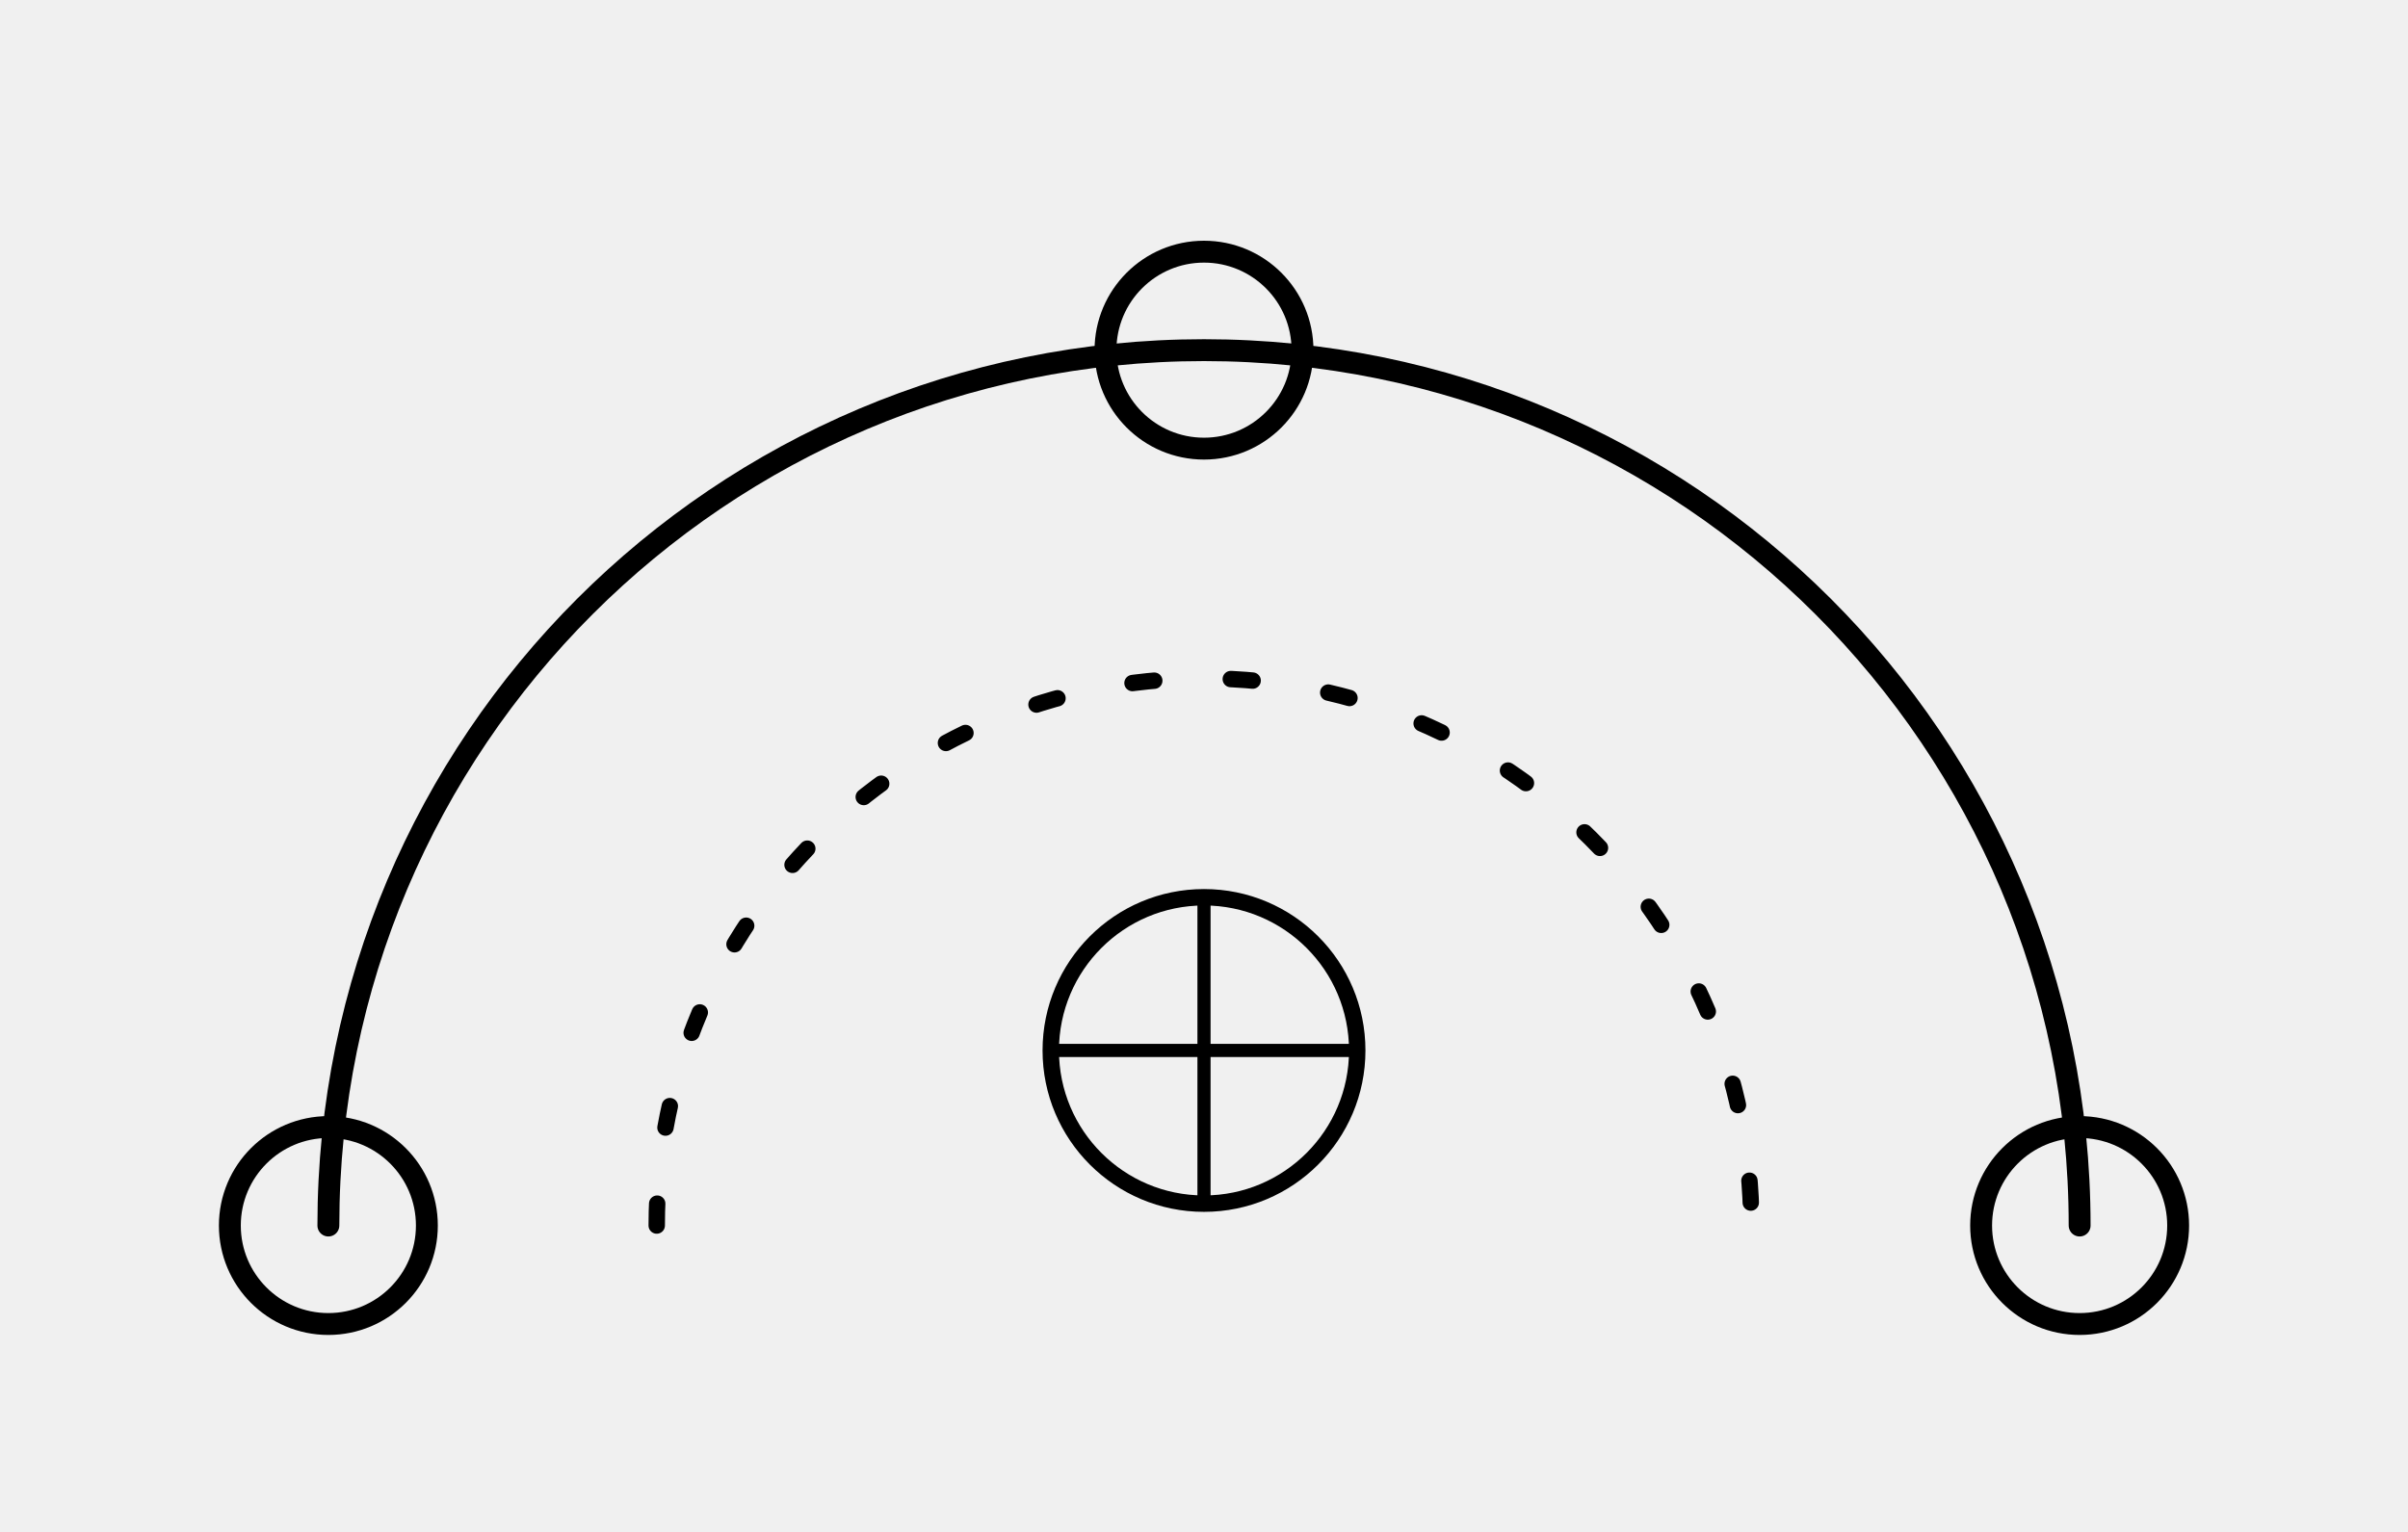
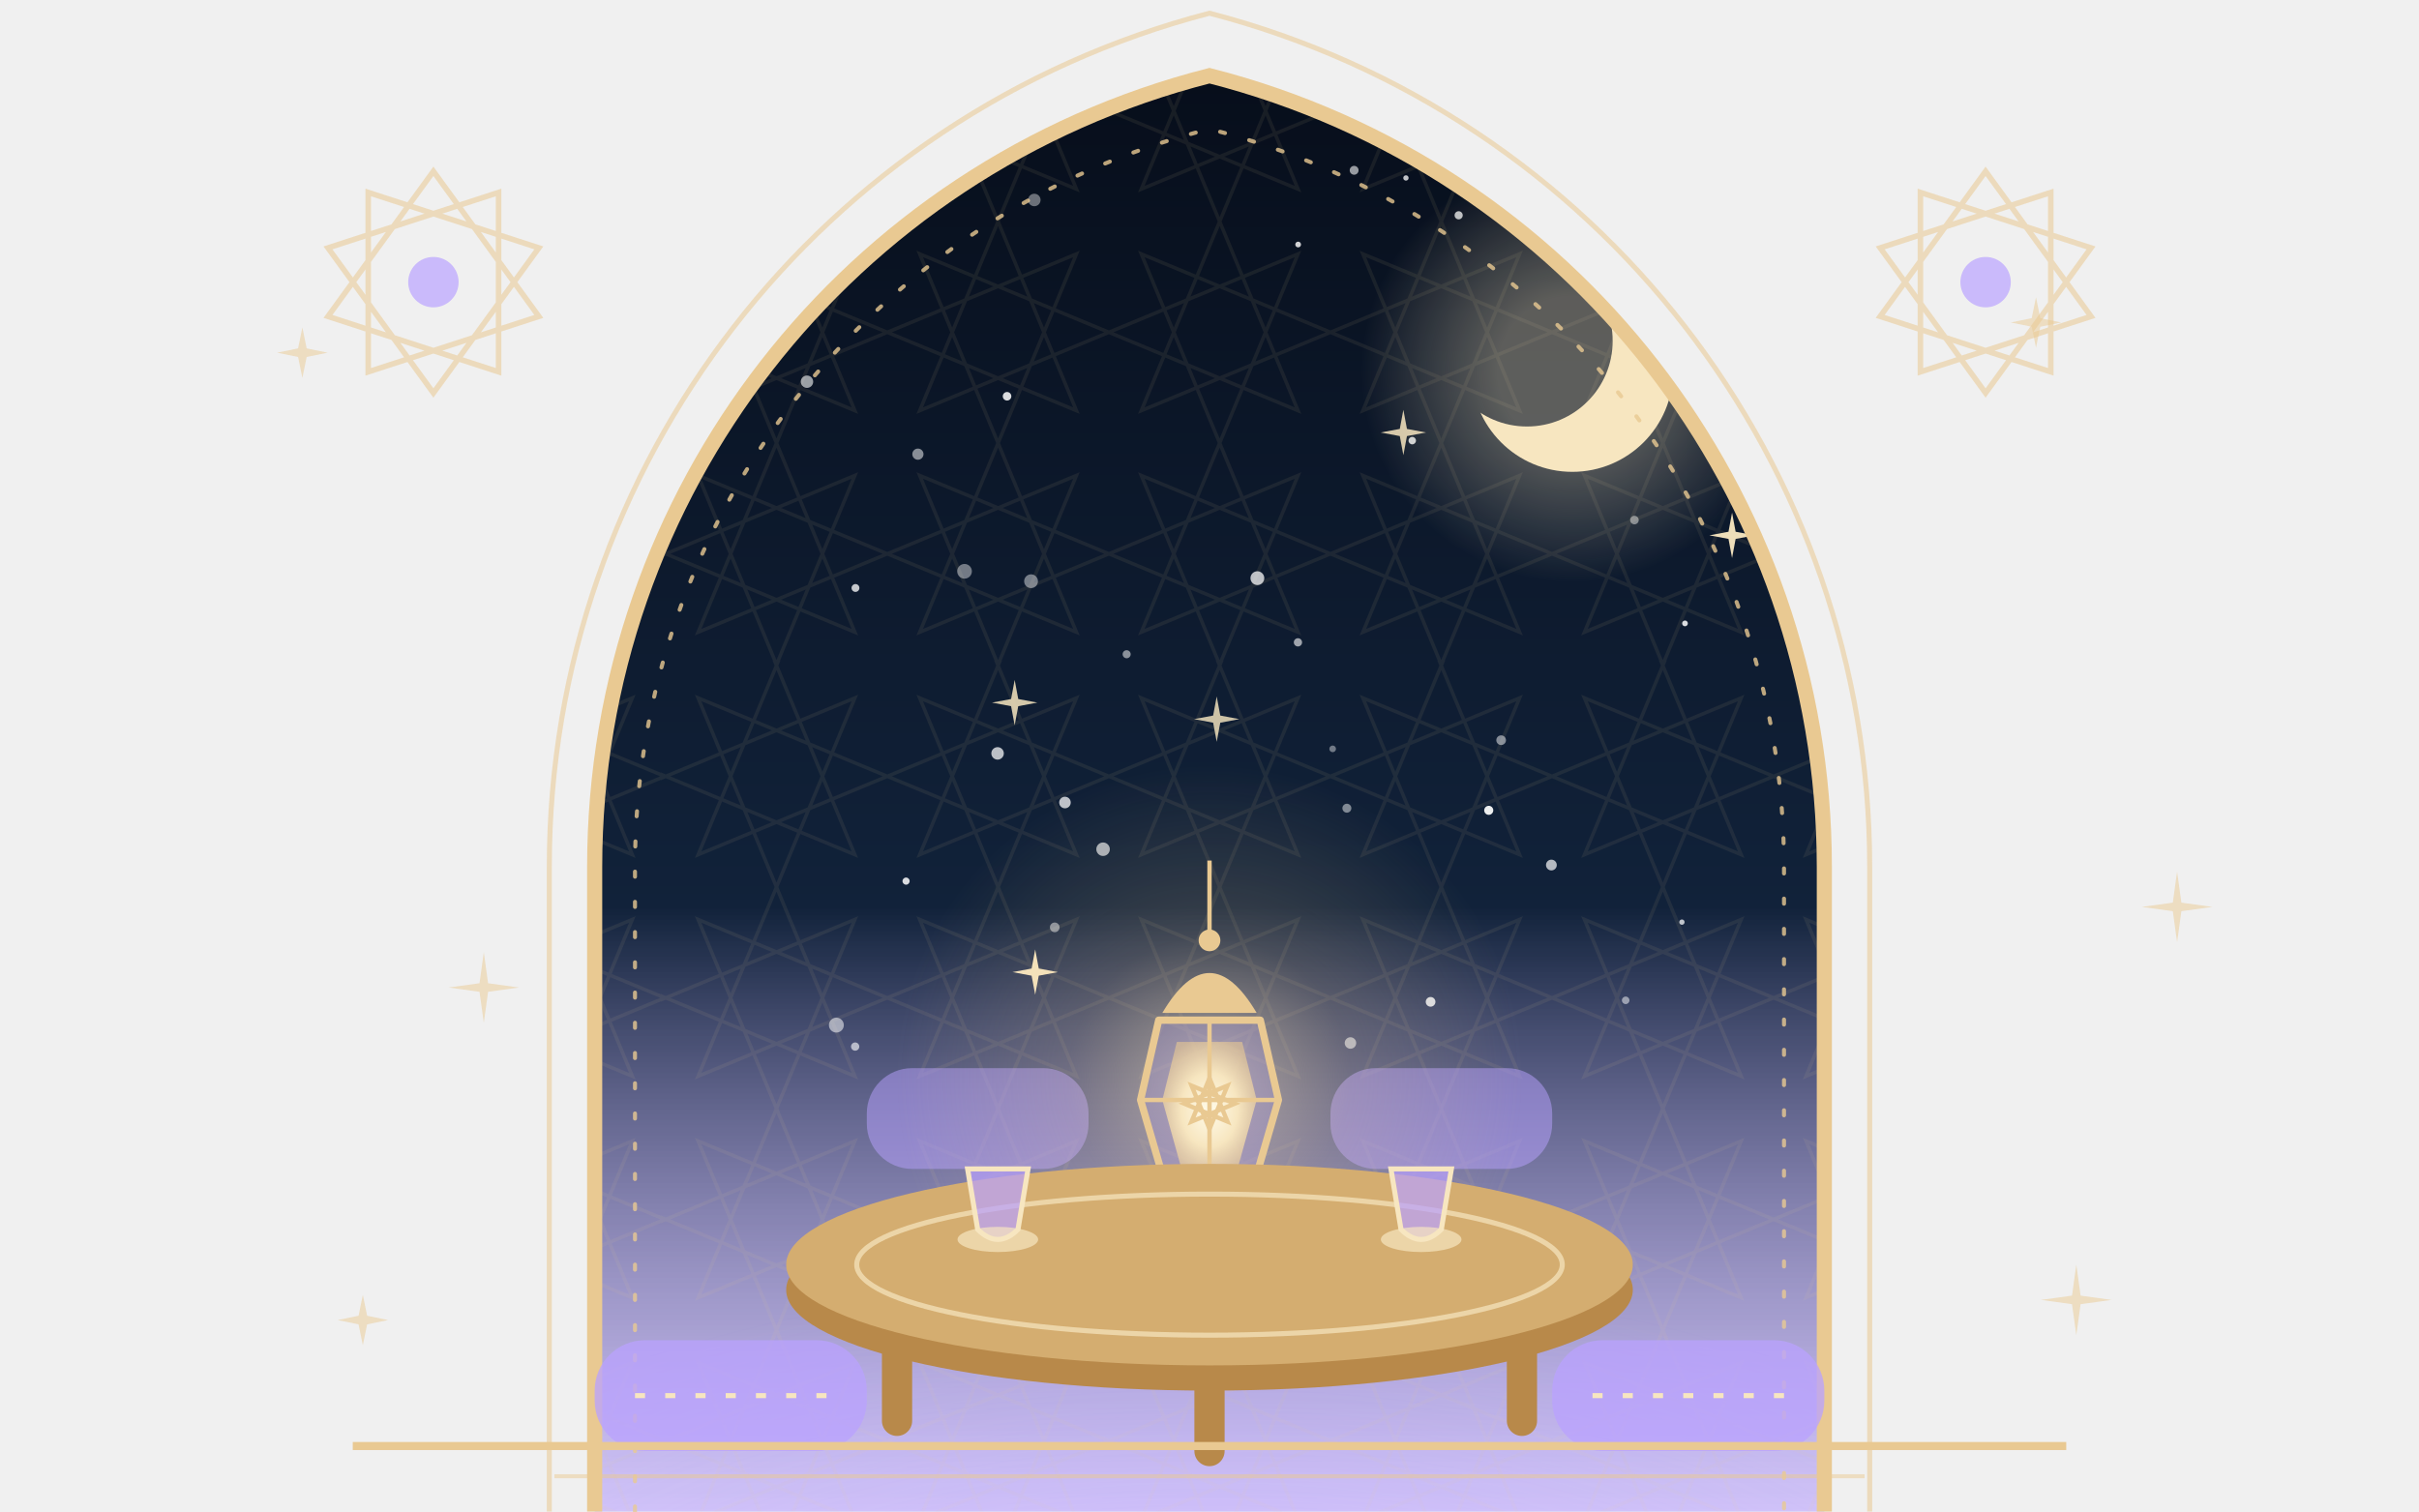
- <svg xmlns="http://www.w3.org/2000/svg" viewBox="0 0 220 140" fill="none" stroke="currentColor" stroke-width="2" stroke-linecap="round" stroke-linejoin="round" aria-hidden="true">
-   <path d="M30 112A80 80 0 0 1 190 112" />
-   <circle cx="30" cy="112" r="9" />
-   <circle cx="110" cy="32" r="9" />
-   <circle cx="190" cy="112" r="9" />
-   <path d="M60 112A50 50 0 0 1 160 112" stroke-width="1.5" stroke-dasharray="2 7" />
-   <circle cx="110" cy="96" r="14" stroke-width="1.5" />
-   <path d="M110 82v28M96 96h28" stroke-width="1.2" />
+ <svg xmlns="http://www.w3.org/2000/svg" viewBox="0 0 480 300" aria-hidden="true">
+   <defs>
+     <linearGradient id="sky" x1="0" y1="0" x2="0" y2="1">
+       <stop offset="0" stop-color="#060c18" />
+       <stop offset=".6" stop-color="#11223a" />
+       <stop offset="1" stop-color="#b9a2ff" stop-opacity=".55" />
+     </linearGradient>
+     <radialGradient id="glow" cx=".5" cy=".85" r=".55">
+       <stop offset="0" stop-color="#b9a2ff" stop-opacity=".5" />
+       <stop offset="1" stop-color="#b9a2ff" stop-opacity="0" />
+     </radialGradient>
+     <radialGradient id="glowSoft">
+       <stop offset="0" stop-color="#f7e6c0" stop-opacity=".22" />
+       <stop offset="1" stop-color="#f7e6c0" stop-opacity="0" />
+     </radialGradient>
+     <radialGradient id="lightGlow">
+       <stop offset="0" stop-color="#f7e6c0" stop-opacity=".55" />
+       <stop offset=".45" stop-color="#e9c992" stop-opacity=".18" />
+       <stop offset="1" stop-color="#e9c992" stop-opacity="0" />
+     </radialGradient>
+     <radialGradient id="lamp" cx=".5" cy=".55" r=".6">
+       <stop offset="0" stop-color="#fffbea" />
+       <stop offset=".5" stop-color="#f7e6c0" />
+       <stop offset="1" stop-color="#e9c992" stop-opacity=".6" />
+     </radialGradient>
+     <radialGradient id="moonHalo">
+       <stop offset=".35" stop-color="#f7e6c0" stop-opacity=".35" />
+       <stop offset="1" stop-color="#f7e6c0" stop-opacity="0" />
+     </radialGradient>
+     <pattern id="lat" width="44" height="44" patternUnits="userSpaceOnUse">
+       <path d="M22 0L37.56 37.56L0 22L37.56 6.44L22 44L6.44 6.44L44 22L6.44 37.56Z" fill="none" stroke="#e9c992" stroke-width=".7" />
+     </pattern>
+     <clipPath id="win">
+       <path d="M118 300L118 172A162 162 0 0 1 240 15.02A162 162 0 0 1 362 172L362 300Z" />
+     </clipPath>
+     <mask id="cres">
+       <rect width="480" height="300" fill="#fff" />
+       <circle cx="303" cy="67.65" r="17" fill="#000" />
+     </mask>
+   </defs>
+   <style>.g{stroke:#e9c992;stroke-width:2;stroke-linejoin:round}.t{fill:none;stroke:#e9c992;stroke-width:1.2}.gf{fill:#e9c992}.hl{fill:none;stroke:#b9a2ff;stroke-width:1.8;stroke-linecap:round;opacity:.85}</style>
+   <path d="M60 65L60.85 69.15L65 70L60.85 70.85L60 75L59.15 70.85L55 70L59.15 69.15Z" fill="#e9c992" opacity=".5" />
+   <path d="M96 189L96.85 195.15L103 196L96.85 196.85L96 203L95.15 196.85L89 196L95.15 195.15Z" fill="#e9c992" opacity=".5" />
+   <path d="M404 59L404.85 63.15L409 64L404.85 64.85L404 69L403.15 64.85L399 64L403.15 63.15Z" fill="#e9c992" opacity=".5" />
+   <path d="M432 173L432.85 179.15L439 180L432.85 180.85L432 187L431.15 180.85L425 180L431.15 179.15Z" fill="#e9c992" opacity=".5" />
+   <path d="M72 257L72.85 261.15L77 262L72.85 262.85L72 267L71.15 262.85L67 262L71.15 261.15Z" fill="#e9c992" opacity=".5" />
+   <path d="M412 251L412.85 257.15L419 258L412.85 258.85L412 265L411.15 258.85L405 258L411.15 257.15Z" fill="#e9c992" opacity=".5" />
+   <path d="M86 34L106.92 62.8L73.07 73.8L73.07 38.2L106.92 49.2L86 78L65.08 49.2L98.93 38.2L98.93 73.8L65.08 62.8Z" fill="none" stroke="#e9c992" stroke-width="1.1" opacity=".55" />
+   <circle cx="86" cy="56" r="5" fill="#b9a2ff" opacity=".7" />
+   <path d="M394 34L414.92 62.8L381.07 73.8L381.07 38.2L414.92 49.2L394 78L373.08 49.2L406.93 38.2L406.93 73.8L373.08 62.8Z" fill="none" stroke="#e9c992" stroke-width="1.1" opacity=".55" />
+   <circle cx="394" cy="56" r="5" fill="#b9a2ff" opacity=".7" />
+   <g clip-path="url(#win)">
+     <rect width="480" height="300" fill="url(#sky)" />
+     <rect width="480" height="300" fill="url(#lat)" opacity=".08" />
+     <circle cx="162.56" cy="39.53" r="1.48" fill="#fff" opacity="0.57" />
+     <circle cx="199.83" cy="78.65" r="0.85" fill="#fff" opacity="0.85" />
+     <circle cx="209.29" cy="184.06" r="0.96" fill="#fff" opacity="0.48" />
+     <circle cx="333.74" cy="183.02" r="0.53" fill="#fff" opacity="0.73" />
+     <circle cx="205.24" cy="39.69" r="1.24" fill="#fff" opacity="0.4" />
+     <path d="M278.47 81.34L279.18 85.13L282.97 85.84L279.18 86.55L278.47 90.34L277.76 86.55L273.97 85.84L277.76 85.13Z" fill="#f7e6c0" opacity="0.85" />
+     <circle cx="295.41" cy="160.83" r="0.9" fill="#fff" opacity="0.92" />
+     <circle cx="191.39" cy="113.39" r="1.46" fill="#fff" opacity="0.42" />
+     <circle cx="298.7" cy="21.04" r="1.31" fill="#fff" opacity="0.39" />
+     <circle cx="197.95" cy="149.53" r="1.24" fill="#fff" opacity="0.72" />
+     <circle cx="169.69" cy="207.72" r="0.82" fill="#fff" opacity="0.61" />
+     <circle cx="165.96" cy="203.46" r="1.48" fill="#fff" opacity="0.53" />
+     <circle cx="223.56" cy="129.85" r="0.8" fill="#fff" opacity="0.51" />
+     <circle cx="138.55" cy="84.66" r="0.75" fill="#fff" opacity="0.89" />
+     <circle cx="158.94" cy="61.76" r="0.66" fill="#fff" opacity="0.63" />
+     <circle cx="324.32" cy="103.22" r="0.85" fill="#fff" opacity="0.45" />
+     <circle cx="249.5" cy="114.75" r="1.37" fill="#fff" opacity="0.73" />
+     <circle cx="324.53" cy="68.41" r="1.12" fill="#fff" opacity="0.61" />
+     <circle cx="218.88" cy="168.55" r="1.34" fill="#fff" opacity="0.64" />
+     <circle cx="297.87" cy="146.91" r="0.96" fill="#fff" opacity="0.49" />
+     <circle cx="179.79" cy="174.88" r="0.71" fill="#fff" opacity="0.84" />
+     <circle cx="283.87" cy="198.84" r="0.96" fill="#fff" opacity="0.82" />
+     <circle cx="289.44" cy="42.73" r="0.81" fill="#fff" opacity="0.73" />
+     <path d="M241.43 138.23L242.14 142.02L245.93 142.73L242.14 143.44L241.43 147.23L240.72 143.44L236.93 142.73L240.72 142.02Z" fill="#f7e6c0" opacity="0.82" />
+     <circle cx="257.55" cy="127.49" r="0.82" fill="#fff" opacity="0.6" />
+     <circle cx="268.7" cy="33.8" r="0.88" fill="#fff" opacity="0.58" />
+     <circle cx="257.59" cy="48.53" r="0.57" fill="#fff" opacity="0.81" />
+     <circle cx="267.97" cy="207.01" r="1.14" fill="#fff" opacity="0.58" />
+     <circle cx="334.35" cy="123.73" r="0.57" fill="#fff" opacity="0.85" />
+     <circle cx="204.59" cy="115.36" r="1.37" fill="#fff" opacity="0.44" />
+     <circle cx="169.75" cy="116.7" r="0.78" fill="#fff" opacity="0.76" />
+     <circle cx="267.26" cy="160.41" r="0.89" fill="#fff" opacity="0.47" />
+     <circle cx="170.69" cy="24.76" r="1.08" fill="#fff" opacity="0.93" />
+     <circle cx="182.14" cy="90.14" r="1.11" fill="#fff" opacity="0.51" />
+     <circle cx="278.98" cy="35.32" r="0.53" fill="#fff" opacity="0.75" />
+     <circle cx="145.66" cy="67.03" r="1.05" fill="#fff" opacity="0.58" />
+     <circle cx="264.44" cy="148.63" r="0.66" fill="#fff" opacity="0.41" />
+     <circle cx="307.84" cy="171.69" r="1.07" fill="#fff" opacity="0.69" />
+     <circle cx="280.23" cy="87.45" r="0.74" fill="#fff" opacity="0.8" />
+     <circle cx="160.13" cy="75.76" r="1.23" fill="#fff" opacity="0.59" />
+     <circle cx="322.58" cy="198.54" r="0.75" fill="#fff" opacity="0.5" />
+     <path d="M343.69 101.75L344.4 105.54L348.19 106.25L344.4 106.96L343.69 110.75L342.98 106.96L339.19 106.25L342.98 105.54Z" fill="#f7e6c0" opacity="0.96" />
+     <circle cx="315.11" cy="42.19" r="1.28" fill="#fff" opacity="0.64" />
+     <path d="M201.34 134.95L202.05 138.74L205.84 139.45L202.05 140.16L201.34 143.95L200.63 140.16L196.84 139.45L200.63 138.74Z" fill="#f7e6c0" opacity="0.85" />
+     <circle cx="211.32" cy="159.28" r="1.15" fill="#fff" opacity="0.73" />
+     <path d="M205.41 188.44L206.12 192.23L209.91 192.94L206.12 193.65L205.41 197.44L204.7 193.65L200.91 192.94L204.7 192.23Z" fill="#f7e6c0" opacity="0.99" />
+     <circle cx="312" cy="73.65" r="42" fill="url(#moonHalo)" />
+     <circle cx="312" cy="73.65" r="20" fill="#f7e6c0" mask="url(#cres)" />
+     <ellipse cx="240" cy="300" rx="210" ry="120" fill="url(#glow)" />
+   </g>
+   <path d="M118 300L118 172A162 162 0 0 1 240 15.02A162 162 0 0 1 362 172L362 300" fill="none" stroke="#e9c992" stroke-width="3" />
+   <path d="M109 300L109 172A175 175 0 0 1 240 2.62A175 175 0 0 1 371 172L371 300" fill="none" stroke="#e9c992" stroke-width="1" opacity=".55" />
+   <path d="M126 300L126 172A151 151 0 0 1 240 25.6A151 151 0 0 1 354 172L354 300" fill="none" stroke="#e9c992" stroke-width=".8" stroke-dasharray="1 5" stroke-linecap="round" opacity=".8" />
+   <rect x="172" y="212" width="44" height="20" rx="9" fill="#b9a2ff" fill-opacity=".5" />
+   <rect x="264" y="212" width="44" height="20" rx="9" fill="#b9a2ff" fill-opacity=".5" />
+   <circle cx="240" cy="214" r="62" fill="url(#lightGlow)" />
+   <g transform="translate(240 214) scale(0.72)">
+     <path d="M0 -60V-40" class="t" />
+     <circle cy="-38" r="3" class="gf" />
+     <path d="M-13 -18Q0 -40 13 -18Z" class="gf" />
+     <path d="M-14 -16H14L19 6 12 30H-12L-19 6Z" fill="#b9a2ff" fill-opacity=".22" class="g" />
+     <path d="M-9 -10H9L13 6 8 24H-8L-13 6Z" fill="url(#lamp)" />
+     <path d="M-19 6H19M0 -16V30" class="t" />
+     <path d="M0 0L4.95 11.95L-7 7L4.95 2.05L0 14L-4.95 2.05L7 7L-4.95 11.95Z" class="t" />
+     <path d="M-12 30 0 41 12 30Z" class="gf" />
+   </g>
+   <path d="M178 262V282M302 262V282M240 268V288" stroke="#b8894a" stroke-width="6" stroke-linecap="round" />
+   <ellipse cx="240" cy="256" rx="84" ry="20" fill="#b8894a" />
+   <ellipse cx="240" cy="251" rx="84" ry="20" fill="#d4ad70" />
+   <ellipse cx="240" cy="251" rx="70" ry="14" fill="none" stroke="#f7e6c0" stroke-width="1" opacity=".7" />
+   <path d="M192 232H204L202 244Q198 248 194 244Z" fill="#b9a2ff" fill-opacity=".7" stroke="#f7e6c0" stroke-width="1" />
+   <ellipse cx="198" cy="246" rx="8" ry="2.5" fill="#f7e6c0" opacity=".7" />
+   <path d="M276 232H288L286 244Q282 248 278 244Z" fill="#b9a2ff" fill-opacity=".7" stroke="#f7e6c0" stroke-width="1" />
+   <ellipse cx="282" cy="246" rx="8" ry="2.5" fill="#f7e6c0" opacity=".7" />
+   <rect x="118" y="266" width="54" height="22" rx="10" fill="#b9a2ff" fill-opacity=".75" />
+   <rect x="308" y="266" width="54" height="22" rx="10" fill="#b9a2ff" fill-opacity=".75" />
+   <path d="M126 277H164M316 277H354" stroke="#f7e6c0" stroke-width="1" stroke-dasharray="2 4" />
+   <path d="M70 287H410" stroke="#e9c992" stroke-width="1.6" />
+   <path d="M110 293H370" stroke="#e9c992" stroke-width=".8" opacity=".5" />
</svg>
